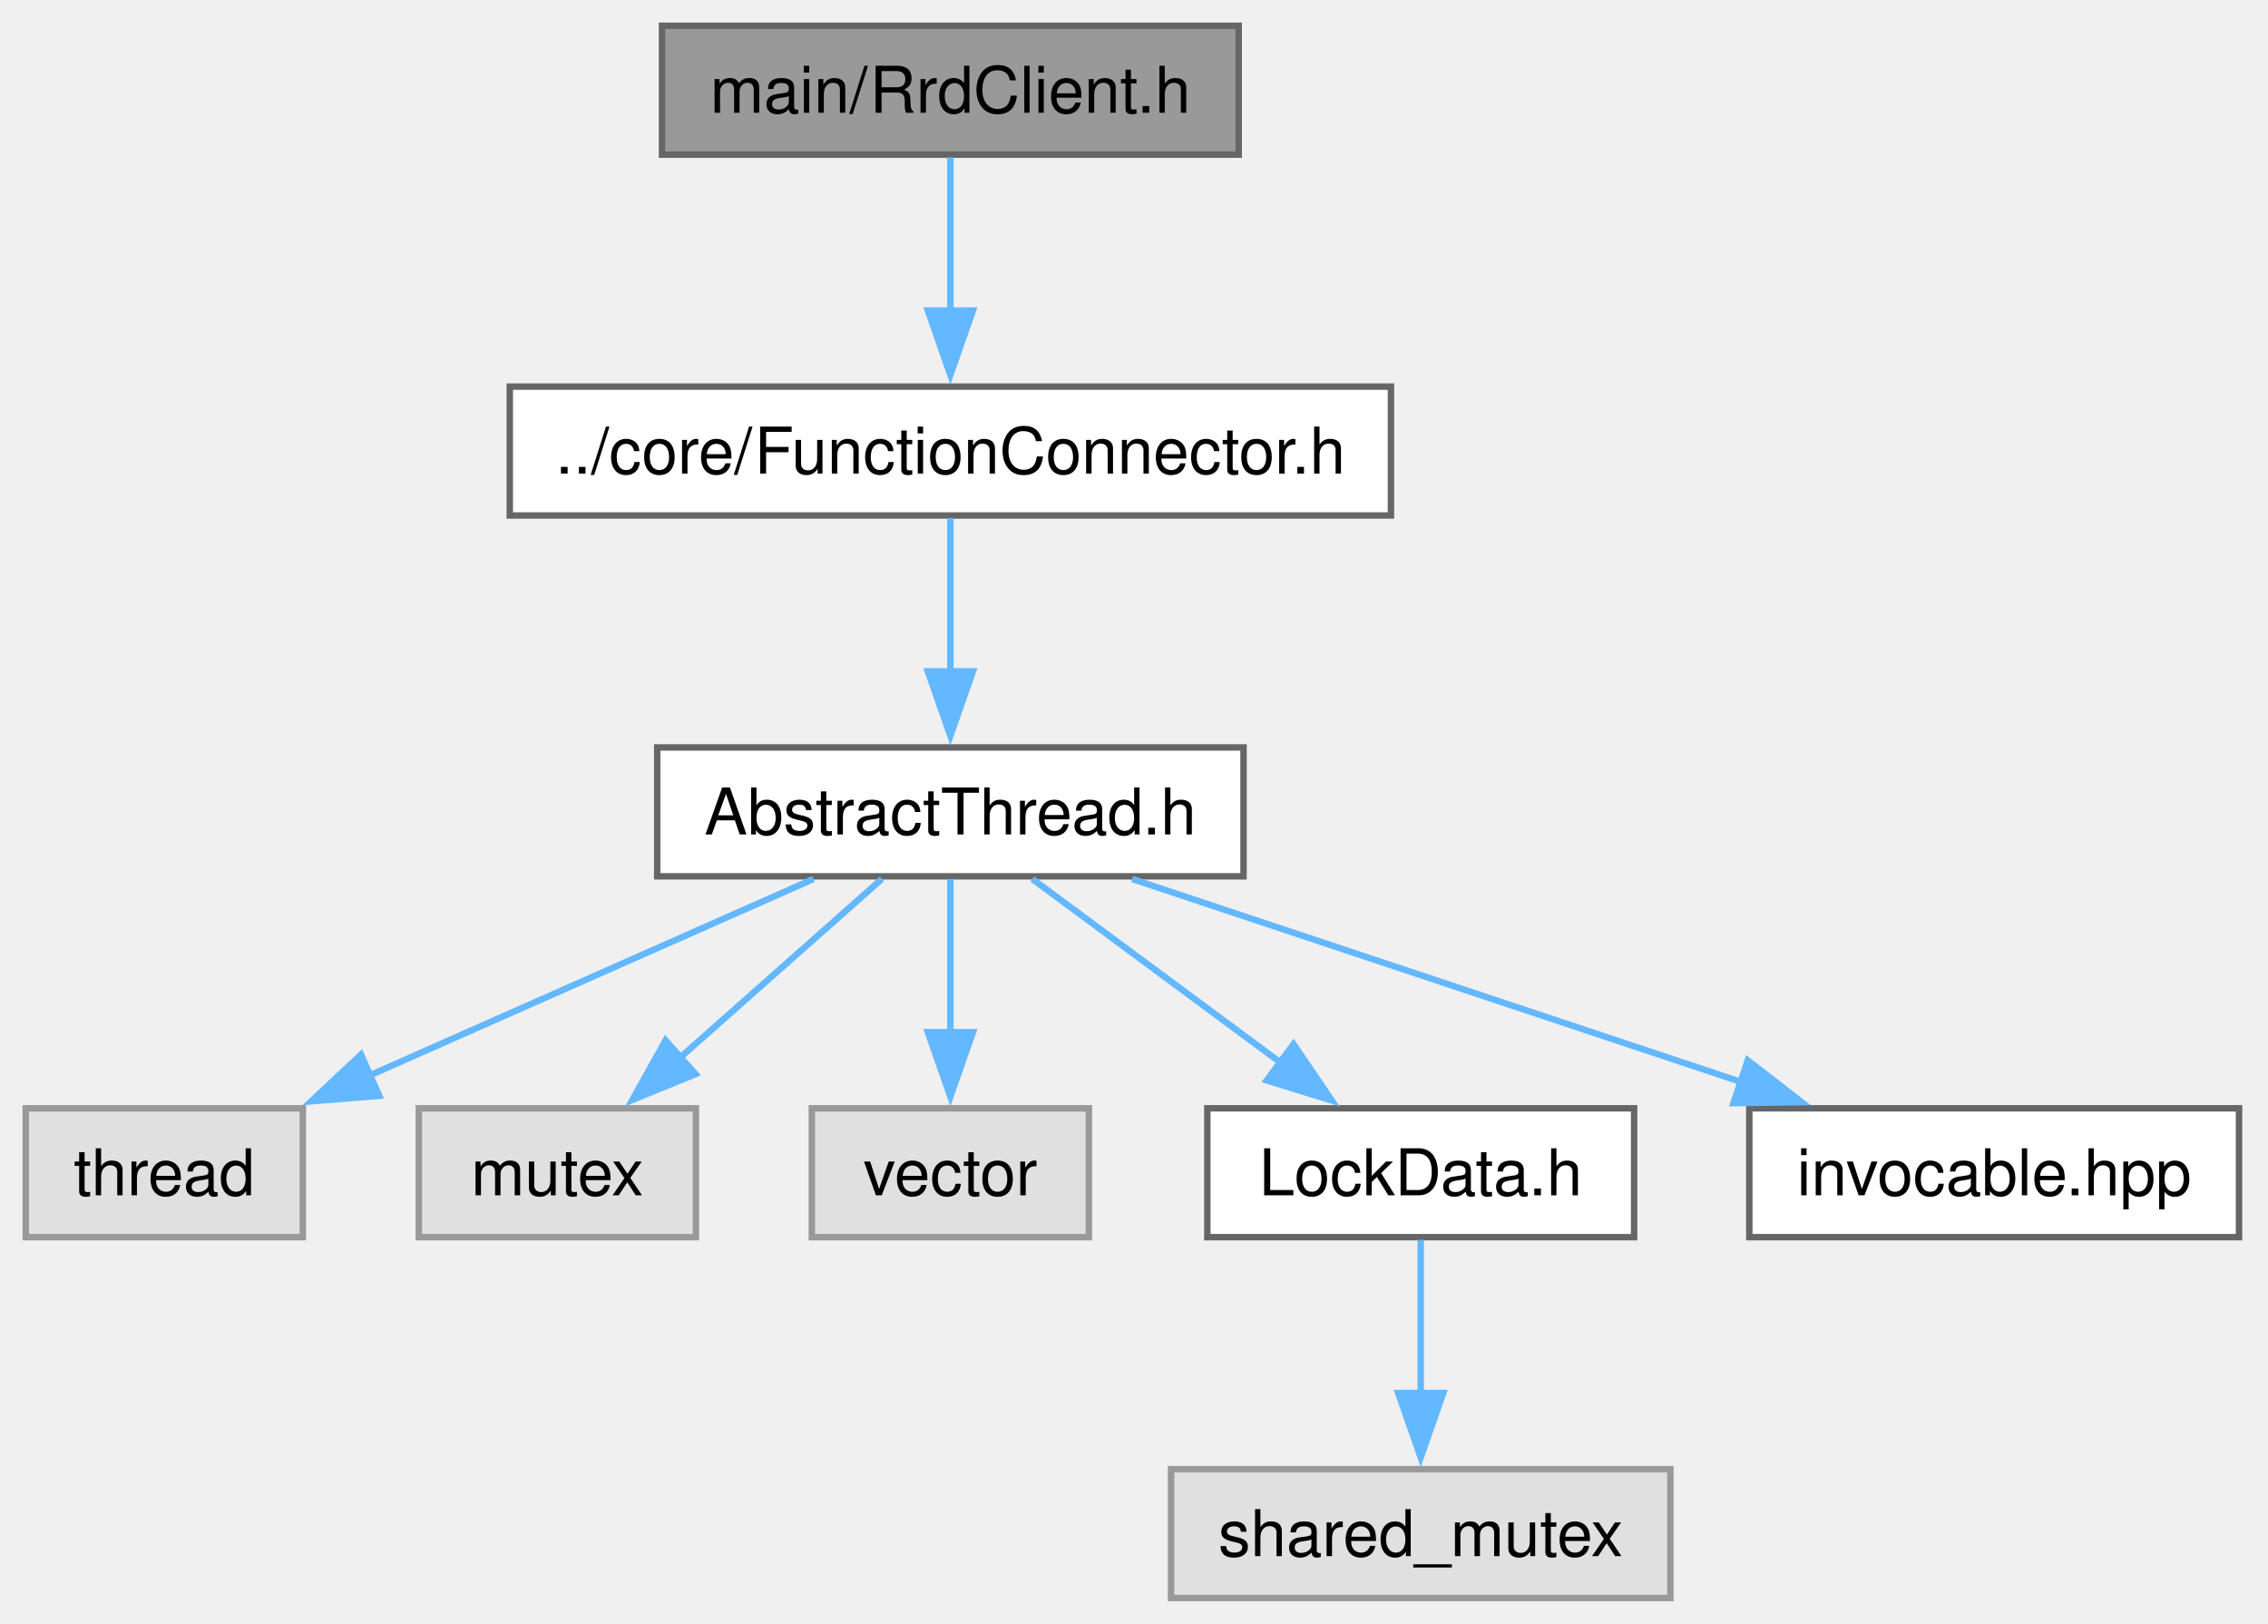
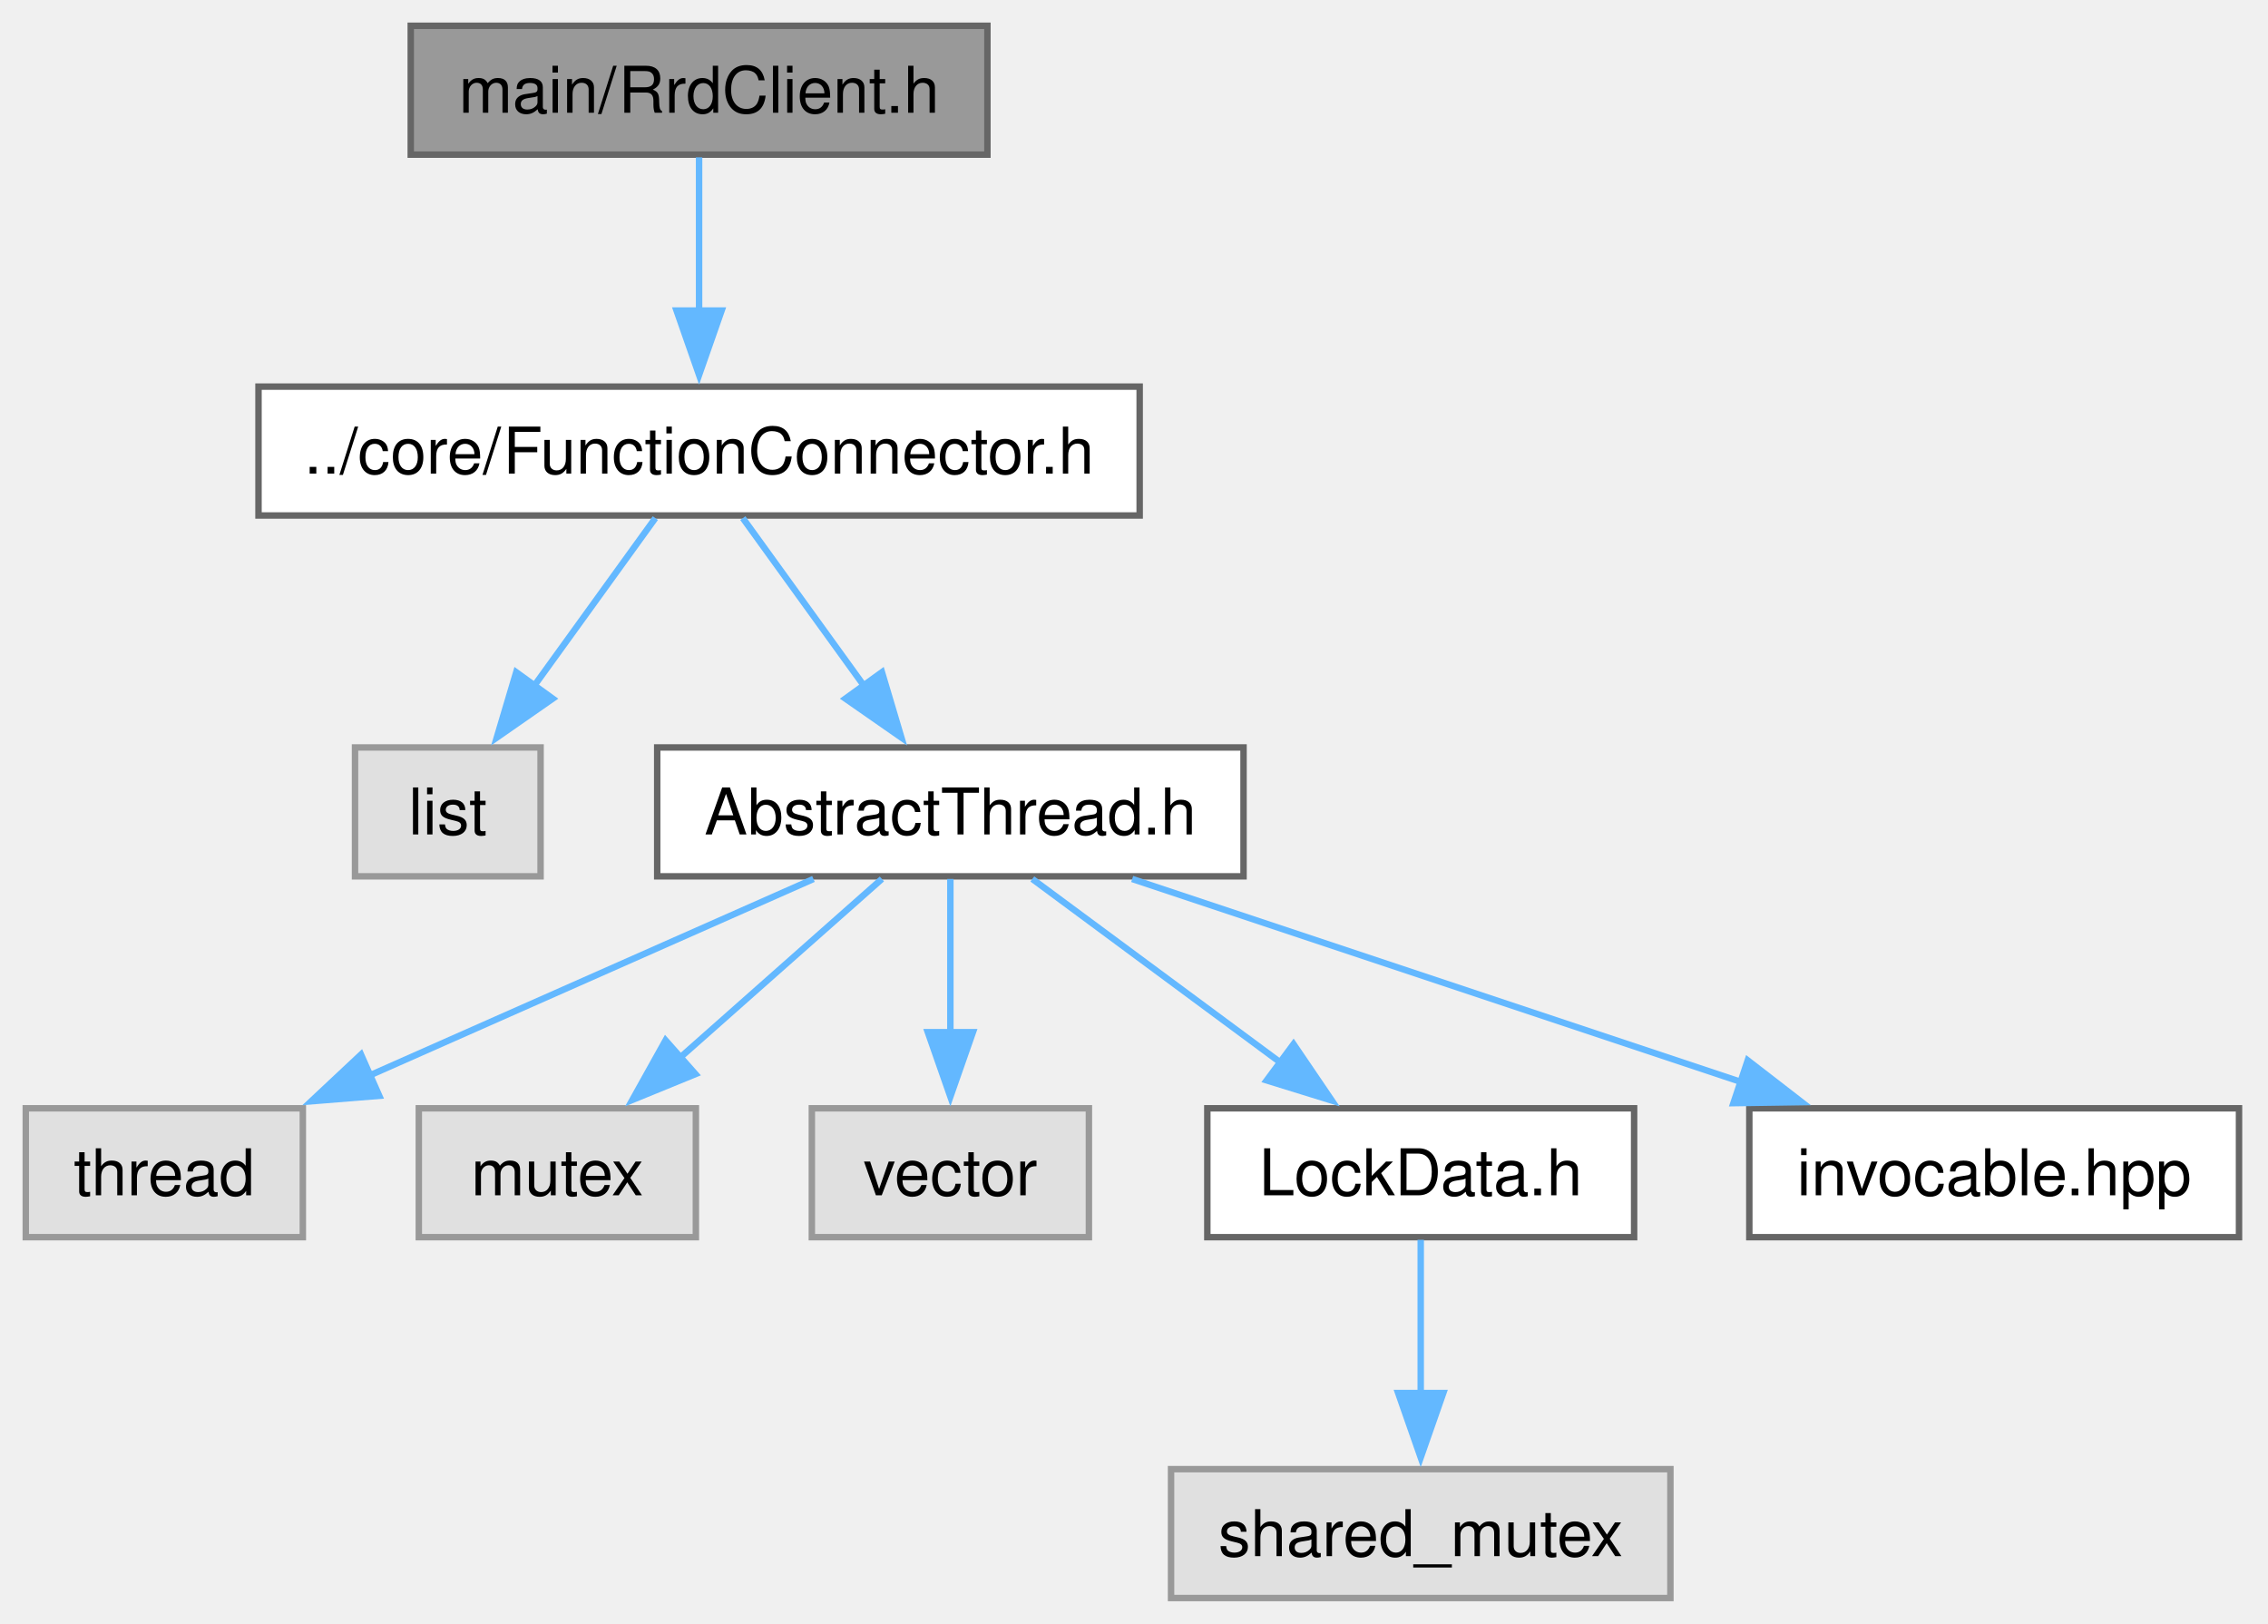
<svg xmlns="http://www.w3.org/2000/svg" xmlns:xlink="http://www.w3.org/1999/xlink" width="352pt" height="252pt" viewBox="0.00 0.00 352.00 252.00">
  <g id="graph0" class="graph" transform="scale(1 1) rotate(0) translate(4 248)">
    <g id="Node000001" class="node">
      <g id="a_Node000001">
        <a xlink:title="The RrdClient class.">
-           <polygon fill="#999999" stroke="#666666" points="188.25,-244 98.75,-244 98.75,-224 188.25,-224 188.25,-244" />
-           <text xml:space="preserve" text-anchor="middle" x="143.5" y="-230.5" font-family="Helvetica,sans-Serif" font-size="10.00">main/RrdClient.h</text>
+           <polygon fill="#999999" stroke="#666666" points="149.25,-244 59.75,-244 59.75,-224 149.25,-224 149.25,-244" />
+           <text xml:space="preserve" text-anchor="middle" x="104.5" y="-230.5" font-family="Helvetica,sans-Serif" font-size="10.00">main/RrdClient.h</text>
        </a>
      </g>
    </g>
    <g id="Node000002" class="node">
      <g id="a_Node000002">
        <a xlink:href="FunctionConnector_8h.html" target="_top" xlink:title="The AbstractFunctionConnector, FunctionConnector, FunctionConnectorProtected, FunctionConnectionGuard...">
-           <polygon fill="white" stroke="#666666" points="211.88,-188 75.12,-188 75.12,-168 211.88,-168 211.88,-188" />
-           <text xml:space="preserve" text-anchor="middle" x="143.5" y="-174.5" font-family="Helvetica,sans-Serif" font-size="10.00">../core/FunctionConnector.h</text>
+           <polygon fill="white" stroke="#666666" points="172.88,-188 36.12,-188 36.12,-168 172.88,-168 172.88,-188" />
+           <text xml:space="preserve" text-anchor="middle" x="104.5" y="-174.5" font-family="Helvetica,sans-Serif" font-size="10.00">../core/FunctionConnector.h</text>
        </a>
      </g>
    </g>
    <g id="edge1_Node000001_Node000002" class="edge">
      <g id="a_edge1_Node000001_Node000002">
        <a xlink:title=" ">
-           <path fill="none" stroke="#63b8ff" d="M143.5,-223.59C143.5,-217.01 143.5,-207.96 143.5,-199.73" />
-           <polygon fill="#63b8ff" stroke="#63b8ff" points="147,-199.81 143.5,-189.81 140,-199.81 147,-199.81" />
+           <path fill="none" stroke="#63b8ff" d="M104.5,-223.59C104.5,-217.01 104.5,-207.96 104.5,-199.73" />
+           <polygon fill="#63b8ff" stroke="#63b8ff" points="108,-199.81 104.5,-189.81 101,-199.81 108,-199.81" />
        </a>
      </g>
    </g>
    <g id="Node000003" class="node">
      <g id="a_Node000003">
+         <a xlink:title=" ">
+           <polygon fill="#e0e0e0" stroke="#999999" points="79.9,-132 51.1,-132 51.1,-112 79.9,-112 79.9,-132" />
+           <text xml:space="preserve" text-anchor="middle" x="65.5" y="-118.5" font-family="Helvetica,sans-Serif" font-size="10.00">list</text>
+         </a>
+       </g>
+     </g>
+     <g id="edge2_Node000002_Node000003" class="edge">
+       <g id="a_edge2_Node000002_Node000003">
+         <a xlink:title=" ">
+           <path fill="none" stroke="#63b8ff" d="M97.71,-167.59C92.51,-160.39 85.17,-150.23 78.81,-141.43" />
+           <polygon fill="#63b8ff" stroke="#63b8ff" points="81.79,-139.58 73.1,-133.53 76.12,-143.68 81.79,-139.58" />
+         </a>
+       </g>
+     </g>
+     <g id="Node000004" class="node">
+       <g id="a_Node000004">
        <a xlink:href="AbstractThread_8h.html" target="_top" xlink:title="The AbstractThread class.">
          <polygon fill="white" stroke="#666666" points="189,-132 98,-132 98,-112 189,-112 189,-132" />
          <text xml:space="preserve" text-anchor="middle" x="143.5" y="-118.5" font-family="Helvetica,sans-Serif" font-size="10.00">AbstractThread.h</text>
        </a>
      </g>
    </g>
-     <g id="edge2_Node000002_Node000003" class="edge">
-       <g id="a_edge2_Node000002_Node000003">
+     <g id="edge3_Node000002_Node000004" class="edge">
+       <g id="a_edge3_Node000002_Node000004">
        <a xlink:title=" ">
-           <path fill="none" stroke="#63b8ff" d="M143.5,-167.59C143.5,-161.01 143.5,-151.96 143.5,-143.73" />
-           <polygon fill="#63b8ff" stroke="#63b8ff" points="147,-143.81 143.5,-133.81 140,-143.81 147,-143.81" />
+           <path fill="none" stroke="#63b8ff" d="M111.29,-167.59C116.49,-160.39 123.83,-150.23 130.19,-141.43" />
+           <polygon fill="#63b8ff" stroke="#63b8ff" points="132.88,-143.68 135.9,-133.53 127.21,-139.58 132.88,-143.68" />
        </a>
      </g>
    </g>
-     <g id="Node000004" class="node">
-       <g id="a_Node000004">
+     <g id="Node000005" class="node">
+       <g id="a_Node000005">
        <a xlink:title=" ">
          <polygon fill="#e0e0e0" stroke="#999999" points="43,-76 0,-76 0,-56 43,-56 43,-76" />
          <text xml:space="preserve" text-anchor="middle" x="21.5" y="-62.5" font-family="Helvetica,sans-Serif" font-size="10.00">thread</text>
        </a>
      </g>
    </g>
-     <g id="edge3_Node000003_Node000004" class="edge">
-       <g id="a_edge3_Node000003_Node000004">
+     <g id="edge4_Node000004_Node000005" class="edge">
+       <g id="a_edge4_Node000004_Node000005">
        <a xlink:title=" ">
          <path fill="none" stroke="#63b8ff" d="M122.25,-111.59C103.21,-103.17 75.02,-90.69 53.3,-81.07" />
          <polygon fill="#63b8ff" stroke="#63b8ff" points="54.86,-77.94 44.3,-77.09 52.03,-84.34 54.86,-77.94" />
        </a>
      </g>
    </g>
-     <g id="Node000005" class="node">
-       <g id="a_Node000005">
+     <g id="Node000006" class="node">
+       <g id="a_Node000006">
        <a xlink:title=" ">
          <polygon fill="#e0e0e0" stroke="#999999" points="104,-76 61,-76 61,-56 104,-56 104,-76" />
          <text xml:space="preserve" text-anchor="middle" x="82.5" y="-62.5" font-family="Helvetica,sans-Serif" font-size="10.00">mutex</text>
        </a>
      </g>
    </g>
-     <g id="edge4_Node000003_Node000005" class="edge">
-       <g id="a_edge4_Node000003_Node000005">
+     <g id="edge5_Node000004_Node000006" class="edge">
+       <g id="a_edge5_Node000004_Node000006">
        <a xlink:title=" ">
          <path fill="none" stroke="#63b8ff" d="M132.87,-111.59C124.22,-103.93 111.77,-92.91 101.42,-83.75" />
          <polygon fill="#63b8ff" stroke="#63b8ff" points="103.94,-81.31 94.14,-77.3 99.3,-86.55 103.94,-81.31" />
        </a>
      </g>
    </g>
-     <g id="Node000006" class="node">
-       <g id="a_Node000006">
+     <g id="Node000007" class="node">
+       <g id="a_Node000007">
        <a xlink:title=" ">
          <polygon fill="#e0e0e0" stroke="#999999" points="165,-76 122,-76 122,-56 165,-56 165,-76" />
          <text xml:space="preserve" text-anchor="middle" x="143.5" y="-62.5" font-family="Helvetica,sans-Serif" font-size="10.00">vector</text>
        </a>
      </g>
    </g>
-     <g id="edge5_Node000003_Node000006" class="edge">
-       <g id="a_edge5_Node000003_Node000006">
+     <g id="edge6_Node000004_Node000007" class="edge">
+       <g id="a_edge6_Node000004_Node000007">
        <a xlink:title=" ">
          <path fill="none" stroke="#63b8ff" d="M143.5,-111.59C143.5,-105.01 143.5,-95.96 143.5,-87.73" />
          <polygon fill="#63b8ff" stroke="#63b8ff" points="147,-87.81 143.5,-77.81 140,-87.81 147,-87.81" />
        </a>
      </g>
    </g>
-     <g id="Node000007" class="node">
-       <g id="a_Node000007">
+     <g id="Node000008" class="node">
+       <g id="a_Node000008">
        <a xlink:href="LockData_8h.html" target="_top" xlink:title="The LockData class.">
          <polygon fill="white" stroke="#666666" points="249.62,-76 183.38,-76 183.38,-56 249.62,-56 249.62,-76" />
          <text xml:space="preserve" text-anchor="middle" x="216.5" y="-62.5" font-family="Helvetica,sans-Serif" font-size="10.00">LockData.h</text>
        </a>
      </g>
    </g>
-     <g id="edge6_Node000003_Node000007" class="edge">
-       <g id="a_edge6_Node000003_Node000007">
+     <g id="edge7_Node000004_Node000008" class="edge">
+       <g id="a_edge7_Node000004_Node000008">
        <a xlink:title=" ">
          <path fill="none" stroke="#63b8ff" d="M156.22,-111.59C166.89,-103.7 182.38,-92.24 194.98,-82.92" />
          <polygon fill="#63b8ff" stroke="#63b8ff" points="196.76,-85.96 202.71,-77.2 192.59,-80.33 196.76,-85.96" />
        </a>
      </g>
    </g>
-     <g id="Node000009" class="node">
-       <g id="a_Node000009">
+     <g id="Node000010" class="node">
+       <g id="a_Node000010">
        <a xlink:href="invocable_8hpp_source.html" target="_top" xlink:title=" ">
          <polygon fill="white" stroke="#666666" points="343.5,-76 267.5,-76 267.5,-56 343.5,-56 343.5,-76" />
          <text xml:space="preserve" text-anchor="middle" x="305.5" y="-62.5" font-family="Helvetica,sans-Serif" font-size="10.00">invocable.hpp</text>
        </a>
      </g>
    </g>
-     <g id="edge8_Node000003_Node000009" class="edge">
-       <g id="a_edge8_Node000003_Node000009">
+     <g id="edge9_Node000004_Node000010" class="edge">
+       <g id="a_edge9_Node000004_Node000010">
        <a xlink:title=" ">
          <path fill="none" stroke="#63b8ff" d="M171.72,-111.59C197.92,-102.86 237.18,-89.77 266.4,-80.03" />
          <polygon fill="#63b8ff" stroke="#63b8ff" points="267.25,-83.44 275.63,-76.96 265.03,-76.8 267.25,-83.44" />
        </a>
      </g>
    </g>
-     <g id="Node000008" class="node">
-       <g id="a_Node000008">
+     <g id="Node000009" class="node">
+       <g id="a_Node000009">
        <a xlink:title=" ">
          <polygon fill="#e0e0e0" stroke="#999999" points="255.25,-20 177.75,-20 177.75,0 255.25,0 255.25,-20" />
          <text xml:space="preserve" text-anchor="middle" x="216.5" y="-6.5" font-family="Helvetica,sans-Serif" font-size="10.00">shared_mutex</text>
        </a>
      </g>
    </g>
-     <g id="edge7_Node000007_Node000008" class="edge">
-       <g id="a_edge7_Node000007_Node000008">
+     <g id="edge8_Node000008_Node000009" class="edge">
+       <g id="a_edge8_Node000008_Node000009">
        <a xlink:title=" ">
          <path fill="none" stroke="#63b8ff" d="M216.5,-55.59C216.5,-49.01 216.5,-39.96 216.5,-31.73" />
          <polygon fill="#63b8ff" stroke="#63b8ff" points="220,-31.81 216.5,-21.81 213,-31.81 220,-31.81" />
        </a>
      </g>
    </g>
  </g>
</svg>
